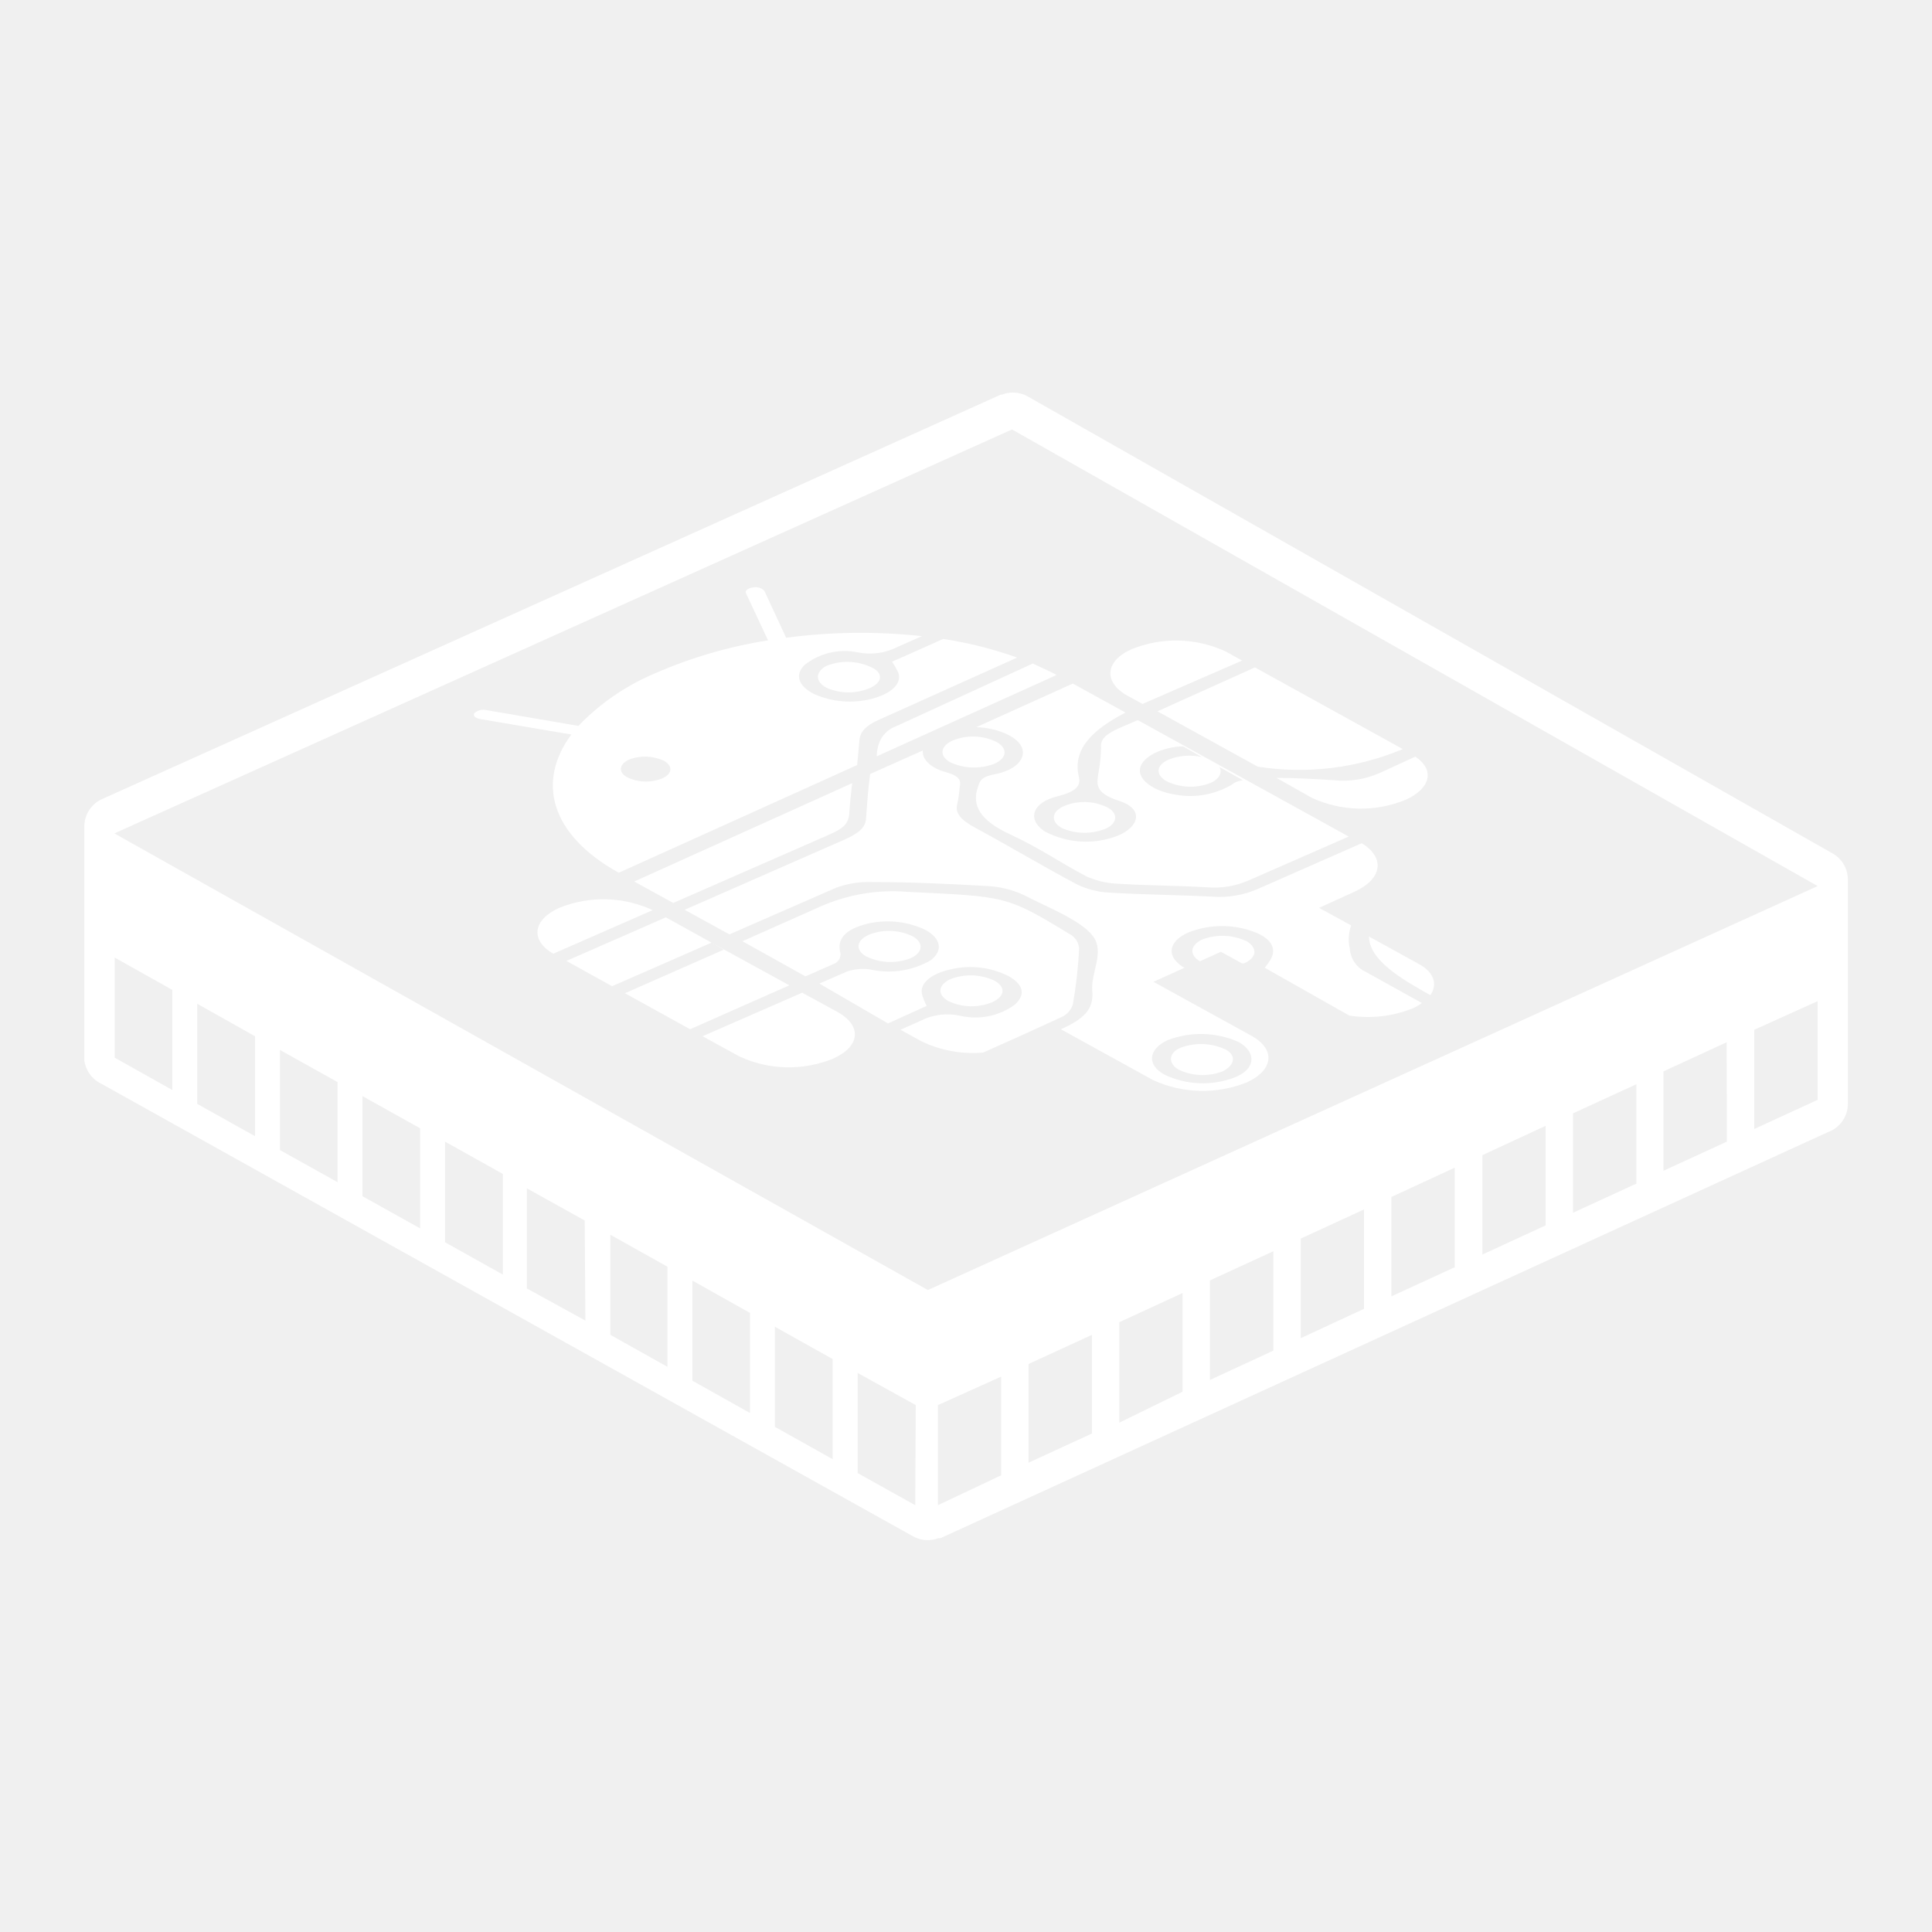
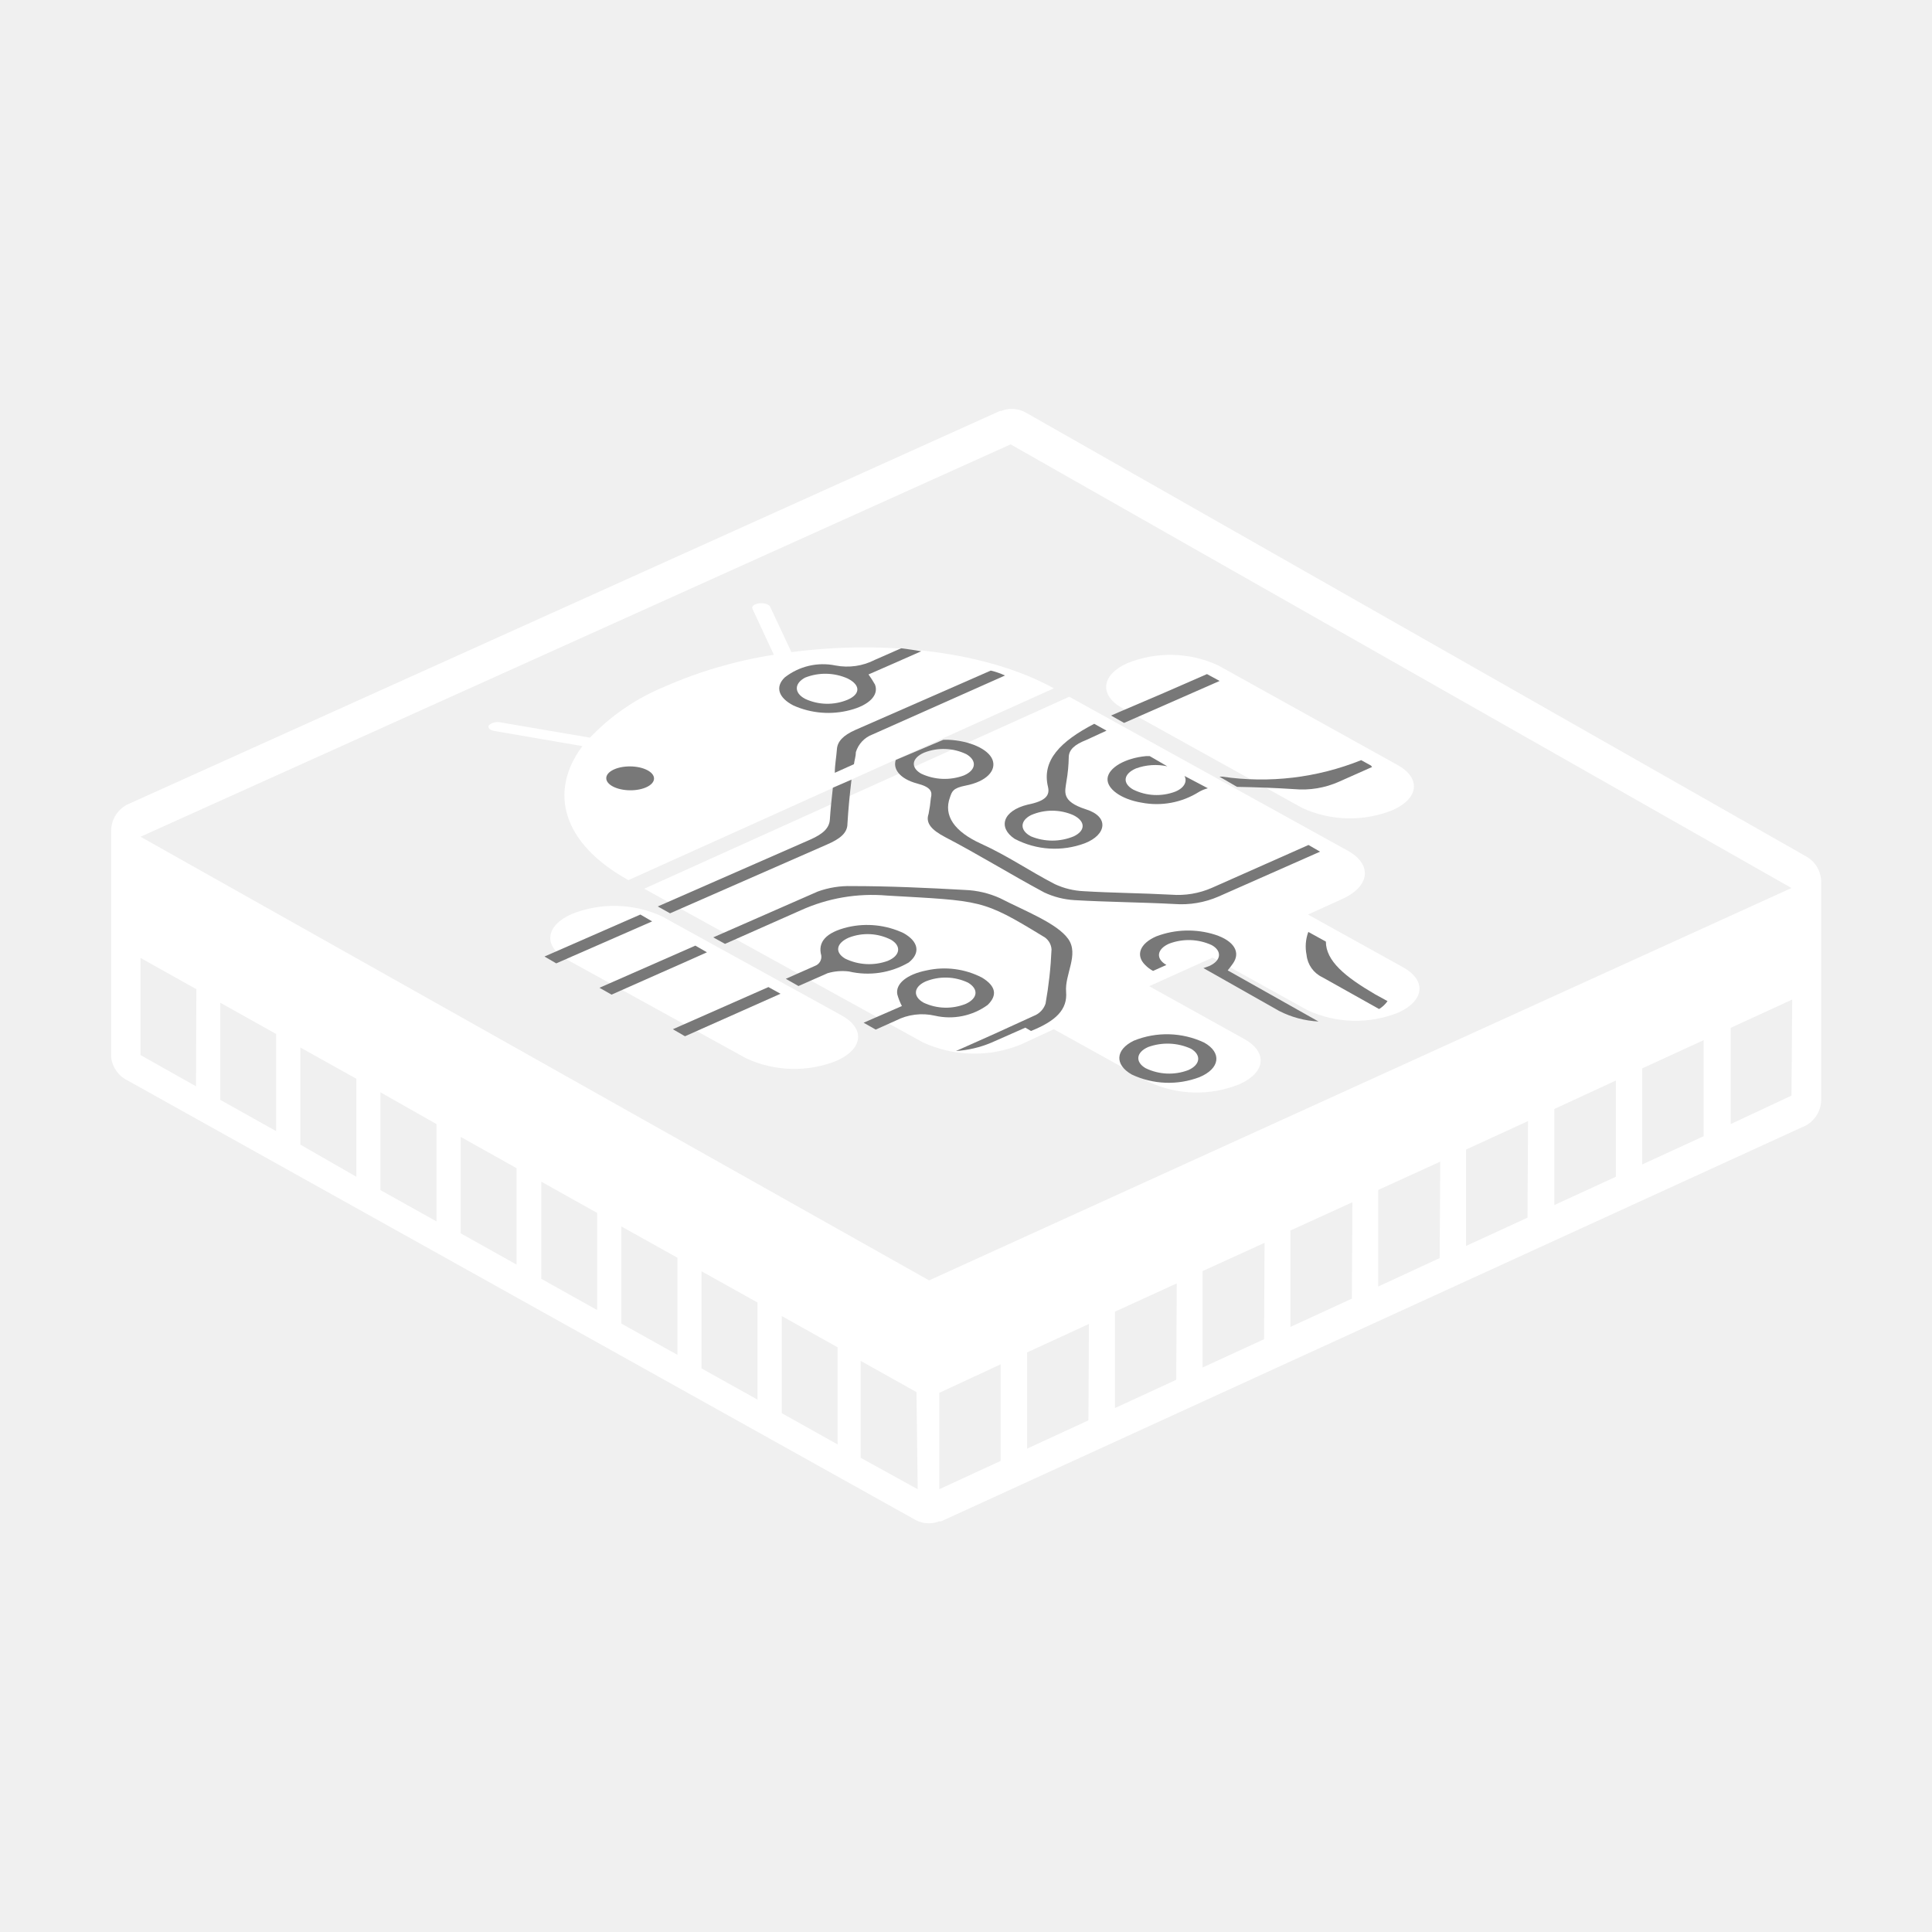
<svg xmlns="http://www.w3.org/2000/svg" viewBox="0 0 110 110">
  <defs>
-     <style>.cls-1{fill:#fff;}</style>
+     <style>.cls-1{fill:#fff;}.cls-2{fill:#787878;}</style>
  </defs>
  <g id="map">
-     <path class="cls-1" d="M104.32,48.58h0l-45.79-26h0a1.75,1.75,0,0,0-.86-.23,1.59,1.59,0,0,0-.62.12h0l-.07,0-51.11,23h0a1.72,1.72,0,0,0-1.07,1.6V60.36h0a1.73,1.73,0,0,0,1,1.36h0L52,87.48h0a1.71,1.71,0,0,0,.81.21,1.74,1.74,0,0,0,.61-.11h0l.12,0,50.53-23.12h0a1.71,1.71,0,0,0,1.14-1.62V50.08A1.71,1.71,0,0,0,104.32,48.58ZM9.81,62.06,6.53,60.22v-5.7l3.28,1.84Zm4.71,2.63-3.29-1.84v-5.7L14.52,59Zm4.7,2.62-3.28-1.83v-5.7l3.28,1.83Zm4.7,2.63-3.28-1.83v-5.7l3.28,1.83Zm4.71,2.63-3.29-1.84V65l3.29,1.84Zm4.7,2.62L30,73.36v-5.7l3.29,1.83ZM38,77.82,34.75,76v-5.7L38,72.12Zm4.7,2.63-3.28-1.84v-5.7l3.28,1.84Zm4.71,2.63-3.29-1.84v-5.7l3.29,1.84Zm4.7,2.62-3.28-1.83v-5.7L52.14,80ZM57,84,53.4,85.7V80L57,78.38Zm5.17-2.38-3.61,1.66V77.66L62.17,76Zm5.16-2.38L63.73,81V75.28l3.6-1.66ZM72.5,76.9l-3.61,1.67V72.9l3.61-1.66Zm5.16-2.38-3.6,1.67V70.52l3.6-1.66Zm5.17-2.37-3.61,1.66V68.15l3.61-1.67ZM88,69.77l-3.6,1.66V65.77L88,64.1Zm5.17-2.38-3.61,1.66V63.39l3.61-1.66ZM98.32,65l-3.61,1.66V61l3.6-1.66Zm5.17-2.38-3.61,1.66V58.63L103.49,57ZM52.83,73.45l-46.32-26,51.11-23,45.87,26Z" />
-     <path class="cls-1" d="M37.16,51.82,31.5,54.3c-1.32-.77-1.17-1.93.34-2.61A6.68,6.68,0,0,1,37.16,51.82Z" />
-     <path class="cls-1" d="M40.51,53.67l-5.66,2.48h0l-2.6-1.44,5.66-2.48Z" />
-     <path class="cls-1" d="M44.94,56.1l-5.65,2.5-3.71-2.05,5.63-2.48-.7-.4Z" />
-     <path class="cls-1" d="M47.42,60.28a6.68,6.68,0,0,1-5.32-.13L40,59q2.82-1.24,5.67-2.48l2,1.09C49.09,58.39,49,59.58,47.42,60.28Z" />
-     <path class="cls-1" d="M53.7,36.38c-1,.44-1.93.87-2.91,1.29a5.79,5.79,0,0,1,.35.61c.23.62-.35,1.2-1.48,1.5a5,5,0,0,1-3.32-.27c-.9-.46-1.1-1.1-.52-1.66a3.67,3.67,0,0,1,3-.71,3.47,3.47,0,0,0,2.31-.32l1.36-.6a32.29,32.29,0,0,0-7.73.09l-1.24-2.67a.68.68,0,0,0-.65-.19.7.7,0,0,0-.23.06c-.14.06-.21.16-.17.26l1.26,2.69a26.19,26.19,0,0,0-6.42,1.87,13.11,13.11,0,0,0-4.38,3l-5.24-.9a.77.77,0,0,0-.68.17c-.1.14.05.29.33.34l5.19.88c-2,2.7-1.18,5.72,2.7,7.87L48.8,43.56c.05-.47.09-.94.13-1.41S49.28,41.32,50,41l7.91-3.56A22.27,22.27,0,0,0,53.7,36.38Zm-16,7.94a2.46,2.46,0,0,1-2-.07c-.51-.29-.46-.73.11-1a2.54,2.54,0,0,1,2,.07C38.33,43.62,38.28,44.07,37.7,44.32Z" />
-     <path class="cls-1" d="M60.16,38.43,49.92,43.06q0-.36.12-.72a1.62,1.62,0,0,1,1-1l7.76-3.56C59.26,38,59.72,38.19,60.16,38.43Z" />
-     <path class="cls-1" d="M79.87,42.65a15.25,15.25,0,0,1-8.26,1h0l-5.71-3.15L71.45,38Z" />
-     <path class="cls-1" d="M70.72,37.61l-5.19,2.26-.48.21-.86-.47c-1.39-.77-1.27-2,.27-2.66a6.72,6.72,0,0,1,5.32.14Z" />
-     <path class="cls-1" d="M80,45.55a6.68,6.68,0,0,1-5.32-.13l-2-1.13c1.08,0,2.17.06,3.24.13A5.14,5.14,0,0,0,78.58,44l2-.92C81.69,43.81,81.49,44.89,80,45.55Z" />
-     <path class="cls-1" d="M64.78,41l-1.09.47c-.68.31-1.06.61-1,1.08a8.19,8.19,0,0,1-.14,1.39c-.08.62-.32,1.18,1.15,1.65s1.16,1.5-.08,2a5,5,0,0,1-4.15-.26c-1-.66-.72-1.65.77-2,1-.25,1.31-.59,1.19-1.08-.38-1.55.7-2.67,2.65-3.68l-3-1.65L55.59,41.4h0c1.25.05,2.37.56,2.6,1.18s-.35,1.28-1.59,1.51c-.74.15-.8.36-.91.69-.4,1.09.14,1.95,1.83,2.73s2.85,1.61,4.34,2.39a4.82,4.82,0,0,0,1.69.41c1.72.11,3.47.11,5.19.21a4.86,4.86,0,0,0,2.39-.41l5.66-2.48Zm5.46,3.61a4.65,4.65,0,0,1-3.34.63c-1.2-.19-2.06-.81-2-1.43s1-1.19,2.25-1.31l.22,0h0l1.05.6a3.26,3.26,0,0,0-1.84.13c-.75.31-.82.86-.18,1.24a3.12,3.12,0,0,0,2.49.12c.53-.22.72-.6.54-.92l1.33.75A1.67,1.67,0,0,0,70.24,44.59Z" />
-     <path class="cls-1" d="M81.44,56.66l-.6-.34c-1.75-1-2.87-1.91-2.9-3l2.74,1.51C81.63,55.31,81.88,56,81.44,56.66Z" />
-     <path class="cls-1" d="M70.83,54.85l-.12,0-1.2-.66-1.19.54c-.63-.36-.57-.93.16-1.25A3.25,3.25,0,0,1,71,53.6C71.62,54,71.55,54.53,70.83,54.85Z" />
-     <path class="cls-1" d="M61.44,54a24.87,24.87,0,0,1-.36,3.2,1.18,1.18,0,0,1-.69.73q-2.16,1-4.42,2a6.76,6.76,0,0,1-3.52-.65l-1.18-.65,1.12-.5a3.38,3.38,0,0,1,2.31-.29,3.82,3.82,0,0,0,3.07-.63c.61-.55.54-1.11-.3-1.61a4.83,4.83,0,0,0-3.25-.43c-1.16.23-1.86.79-1.73,1.42a3.43,3.43,0,0,0,.27.68l-2.2,1h0L46.65,56l1.61-.7a3,3,0,0,1,1.25-.11A4.8,4.8,0,0,0,53,54.67c.7-.55.58-1.23-.3-1.72a5,5,0,0,0-3.3-.36c-1.28.31-1.77.88-1.55,1.67a.57.57,0,0,1-.36.61l-1.63.72-3.59-2,4.36-1.94a10.21,10.21,0,0,1,5.07-.87c5.58.27,5.59.21,9.18,2.39A1,1,0,0,1,61.44,54Z" />
-     <path class="cls-1" d="M48.52,44.59c-.07.58-.13,1.17-.17,1.75s-.38.85-1.14,1.18l-8.88,3.89-2.22-1.22Z" />
-     <path class="cls-1" d="M77.77,55.34A1.58,1.58,0,0,1,76.85,54a2.31,2.31,0,0,1,.08-1.31l-1.83-1,2-.91c1.61-.73,1.78-1.95.43-2.77l-5.91,2.6a5.4,5.4,0,0,1-2.62.44c-2-.1-3.92-.11-5.86-.23a4.71,4.71,0,0,1-1.79-.45c-2-1.06-3.86-2.18-5.84-3.25-.76-.41-1.17-.82-1-1.37a7.18,7.18,0,0,0,.13-.93c.09-.38,0-.64-.8-.86s-1.3-.68-1.3-1.14a.28.28,0,0,1,0-.09l-3,1.34c-.11.84-.17,1.66-.23,2.49,0,.54-.43.89-1.22,1.24q-4.56,2-9.11,4l2.55,1.4h0l6.06-2.65a5.29,5.29,0,0,1,2-.33c2.22,0,4.45.1,6.66.23a5.56,5.56,0,0,1,2,.49c1.46.75,3.35,1.48,4,2.39s-.16,2.06-.06,3.1-.51,1.61-1.79,2.17l5.26,2.9a6.77,6.77,0,0,0,5.32.13c1.54-.7,1.66-1.89.27-2.66l-5.58-3.07,1.77-.8a1.7,1.7,0,0,1-.42-.31c-.59-.58-.33-1.27.64-1.7A5.21,5.21,0,0,1,71.24,53c1.11.36,1.52,1,1.06,1.7-.08.13-.18.25-.29.4l4.81,2.72a6.81,6.81,0,0,0,3.59-.4,3.17,3.17,0,0,0,.55-.31ZM66.46,59.23a5.27,5.27,0,0,1,4.09.11c1,.59.94,1.53-.24,2a5.08,5.08,0,0,1-4-.15C65.3,60.65,65.36,59.75,66.46,59.23Z" />
-     <path class="cls-1" d="M49.56,39.16a3.11,3.11,0,0,1-2.5,0c-.66-.35-.65-.91,0-1.25a3.19,3.19,0,0,1,2.5.06C50.3,38.28,50.27,38.83,49.56,39.16Z" />
-     <path class="cls-1" d="M51.79,54.58a3.17,3.17,0,0,1-2.5-.14c-.62-.37-.53-.92.23-1.24a3.09,3.09,0,0,1,2.48.13C52.63,53.71,52.53,54.28,51.79,54.58Z" />
-     <path class="cls-1" d="M56.49,57.06A3.08,3.08,0,0,1,54,57c-.65-.36-.6-.92.11-1.25a3.19,3.19,0,0,1,2.5.08C57.28,56.19,57.23,56.73,56.49,57.06Z" />
-     <path class="cls-1" d="M69.61,61a3.2,3.2,0,0,1-2.51-.1c-.63-.37-.56-1,.16-1.26a3.29,3.29,0,0,1,2.51.11C70.4,60.07,70.32,60.65,69.61,61Z" />
-     <path class="cls-1" d="M63,47.16a3.21,3.21,0,0,1-2.51,0c-.67-.35-.65-.92.05-1.25a3,3,0,0,1,2.49.05C63.66,46.28,63.65,46.83,63,47.16Z" />
-     <path class="cls-1" d="M56.6,43.49a3.23,3.23,0,0,1-2.5-.09c-.65-.37-.57-.93.17-1.25a3.05,3.05,0,0,1,2.48.1C57.4,42.62,57.33,43.18,56.6,43.49Z" />
+     <path class="cls-1" d="M47.91,57.81,37.7,52.18a6.49,6.49,0,0,0-5.17-.13c-1.49.67-1.61,1.83-.26,2.58l10.22,5.63a6.51,6.51,0,0,0,5.16.13C49.15,59.71,49.27,58.56,47.91,57.81Z" />
+     <path class="cls-1" d="M102.85,48.77h0L58.44,23.51h0a1.7,1.7,0,0,0-.84-.23,1.53,1.53,0,0,0-.6.12h0l-.07,0L7.33,45.77h0a1.67,1.67,0,0,0-1,1.55V60.2h0a1.68,1.68,0,0,0,.94,1.32h0l44.82,25h0a1.6,1.6,0,0,0,.79.21,1.67,1.67,0,0,0,.59-.11h0l.11,0,49-22.43h0a1.69,1.69,0,0,0,1.11-1.57V50.23A1.67,1.67,0,0,0,102.85,48.77ZM11.16,61.85,8,60.07V54.54l3.18,1.78Zm4.56,2.55-3.18-1.78V57.09l3.18,1.78ZM20.29,67,17.1,65.17V59.64l3.19,1.78Zm4.56,2.54-3.19-1.78V62.19L24.85,64ZM29.41,72l-3.18-1.78V64.73l3.18,1.78ZM34,74.59l-3.18-1.78V67.28L34,69.06Zm4.57,2.55-3.19-1.78V69.83l3.19,1.78Zm4.56,2.55-3.19-1.78V72.38l3.19,1.78Zm4.56,2.55-3.18-1.78V74.93l3.18,1.78Zm4.56,2.55L49,83V77.48l3.18,1.78Zm4.72-1.61-3.49,1.61V79.3l3.49-1.62Zm5-2.31-3.49,1.61V77L62,75.38Zm5-2.31-3.49,1.61V74.68L67,73.07Zm5-2.31-3.5,1.61V72.37L72,70.76Zm5-2.31-3.5,1.61V70.06L77,68.45Zm5-2.31-3.5,1.62v-5.5L82,66.14Zm5-2.3-3.5,1.61V65.45L87,63.83ZM92,67l-3.5,1.61V63.14L92,61.52Zm5-2.31-3.5,1.61V60.83L97,59.22Zm5-2.31L98.54,64V58.52l3.5-1.61ZM52.9,72.9,8,47.64,57.54,25.3,102,50.56Z" />
+     <path class="cls-1" d="M45.06,37.13l-1.21-2.58c-.06-.14-.34-.23-.62-.2a.7.7,0,0,0-.23.06c-.14.06-.2.16-.16.25l1.22,2.62a24.92,24.92,0,0,0-6.23,1.82A12.25,12.25,0,0,0,33.59,42l-5.09-.87a.75.75,0,0,0-.66.16c-.1.14.05.29.32.33l5,.86c-1.95,2.61-1.14,5.55,2.62,7.63L60,39.19C56.24,37.11,50.47,36.42,45.06,37.13Z" />
+     <path class="cls-1" d="M63.92,40.33,74.14,46a6.51,6.51,0,0,0,5.16.12c1.5-.67,1.61-1.83.26-2.57L69.35,37.88a6.53,6.53,0,0,0-5.17-.12C62.69,38.43,62.57,39.59,63.92,40.33Z" />
+     <path class="cls-1" d="M52.53,59.34a7,7,0,0,0,5.57.14L60,58.6l5.41,3a6.46,6.46,0,0,0,5.16.13c1.5-.67,1.62-1.83.26-2.58l-5.4-3,3.61-1.63,5.41,3a6.53,6.53,0,0,0,5.17.13c1.49-.68,1.61-1.83.26-2.58l-5.41-3,1.94-.88c1.62-.73,1.74-2,.28-2.78L60.88,39.67,36.68,50.6Z" />
+     <ellipse class="cls-2" cx="35.88" cy="44.32" rx="0.68" ry="1.36" transform="translate(-8.76 79.8) rotate(-89.49)" />
+     <path class="cls-2" d="M40.25,54.22c-1.8.81-3.62,1.6-5.43,2.41h0l-.69-.39,5.46-2.4Z" />
+     <path class="cls-2" d="M37.13,52.46l-5.46,2.39L31,54.46l5.46-2.39Z" />
+     <path class="cls-2" d="M57.22,38.46l-7.55,3.36a1.56,1.56,0,0,0-.94,1c0,.23-.08.46-.11.69L47.53,44c0-.45.09-.9.12-1.34s.35-.79,1.05-1.1l7.71-3.38Q56.83,38.28,57.22,38.46Z" />
+     <path class="cls-2" d="M49.45,38.4c1-.43,2-.88,3-1.32-.37-.07-.75-.12-1.14-.17l-1.5.66a3.46,3.46,0,0,1-2.24.32,3.53,3.53,0,0,0-2.89.68c-.56.54-.36,1.16.5,1.6a4.87,4.87,0,0,0,3.22.26c1.08-.28,1.65-.85,1.42-1.45A6.25,6.25,0,0,0,49.45,38.4Zm-1.19,1.44a3,3,0,0,1-2.42-.05c-.64-.34-.62-.88,0-1.21a3.13,3.13,0,0,1,2.42.05C49,39,49,39.52,48.26,39.84Z" />
+     <path class="cls-2" d="M69.44,38.77,64,41.16l-.74-.42.46-.2q2.53-1.07,5-2.16Z" />
+     <path class="cls-2" d="M78.12,43.67l-1.89.84a5.12,5.12,0,0,1-2.54.42c-1.08-.07-2.17-.11-3.26-.13h0l-1-.58.17,0a15.25,15.25,0,0,0,7.9-.94l.56.31Z" />
+     <path class="cls-2" d="M44.44,56.58,39,59l-.69-.4,5.44-2.4Z" />
+     <path class="cls-2" d="M48.48,44.39c-.1.84-.18,1.67-.23,2.51,0,.52-.41.86-1.18,1.19L38.15,52l-.7-.39,8.69-3.81c.74-.33,1.08-.66,1.11-1.15s.1-1.2.17-1.8Z" />
+     <path class="cls-2" d="M60.7,56.48c.08,1-.58,1.65-2,2.22h0l-.32-.19-1.95.86a6.24,6.24,0,0,1-2,.47q2.27-1,4.43-2a1.13,1.13,0,0,0,.67-.7,23.17,23.17,0,0,0,.34-3.09.91.91,0,0,0-.5-.75c-3.46-2.11-3.48-2-8.87-2.31a9.83,9.83,0,0,0-4.91.84l-4.31,1.91-.67-.37,5.95-2.61a5.25,5.25,0,0,1,1.93-.31c2.15,0,4.31.1,6.45.22a5.32,5.32,0,0,1,2,.47c1.42.73,3.25,1.43,3.88,2.32S60.61,55.48,60.7,56.48Z" />
+     <path class="cls-2" d="M51.45,53.13a4.88,4.88,0,0,0-3.19-.34c-1.24.3-1.71.85-1.5,1.61a.55.55,0,0,1-.35.59l-1.67.74.72.41,1.66-.73a3,3,0,0,1,1.21-.1,4.64,4.64,0,0,0,3.41-.51C52.42,54.26,52.3,53.61,51.45,53.13Zm-.91,1.58a3.11,3.11,0,0,1-2.42-.13c-.61-.36-.51-.89.22-1.2a2.94,2.94,0,0,1,2.4.13C51.34,53.87,51.25,54.42,50.54,54.71Z" />
+     <path class="cls-2" d="M55.91,55.66a4.66,4.66,0,0,0-3.15-.41c-1.12.22-1.79.76-1.67,1.37a3.46,3.46,0,0,0,.26.66l-2.18.95.69.39L51,58.11a3.27,3.27,0,0,1,2.23-.28,3.7,3.7,0,0,0,3-.61C56.79,56.68,56.72,56.15,55.91,55.66ZM55,57.15a3,3,0,0,1-2.41-.06c-.63-.35-.58-.9.11-1.21a3,3,0,0,1,2.42.07C55.72,56.31,55.68,56.83,55,57.15Z" />
+     <path class="cls-2" d="M68.56,59.36a5,5,0,0,0-4-.11c-1.06.51-1.11,1.37-.12,1.93a4.93,4.93,0,0,0,3.85.15C69.47,60.84,69.58,59.93,68.56,59.36Zm-.91,1.57a3.07,3.07,0,0,1-2.42-.11c-.61-.35-.55-.91.15-1.21a3.23,3.23,0,0,1,2.43.1C68.42,60.07,68.34,60.63,67.65,60.93Z" />
+     <path class="cls-2" d="M68.77,44.88a2.06,2.06,0,0,0-.51.21A4.52,4.52,0,0,1,65,45.7c-1.16-.19-2-.79-1.94-1.39s1-1.15,2.19-1.26l.21,0h0l1,.58a3.23,3.23,0,0,0-1.78.12c-.72.31-.79.84-.17,1.2a3,3,0,0,0,2.41.12c.51-.21.69-.58.52-.89Z" />
+     <path class="cls-2" d="M61.83,46.08c-1.43-.46-1.19-1-1.11-1.6a8.81,8.81,0,0,0,.13-1.35c0-.45.34-.74,1-1L63,41.6l-.7-.39c-1.92,1-3,2.08-2.63,3.6.11.47-.13.8-1.15,1-1.44.35-1.71,1.31-.75,1.95a4.9,4.9,0,0,0,4,.25C63,47.53,63.17,46.5,61.83,46.08Zm-.7,1.54a3.19,3.19,0,0,1-2.43,0c-.65-.34-.63-.89,0-1.21a3,3,0,0,1,2.41,0C61.82,46.76,61.81,47.3,61.13,47.62Z" />
+     <path class="cls-2" d="M75.16,48.49l-.66-.38L69,50.55a4.81,4.81,0,0,1-2.31.39c-1.67-.09-3.36-.1-5-.2a4.34,4.34,0,0,1-1.63-.4c-1.45-.75-2.68-1.61-4.2-2.3s-2.16-1.6-1.77-2.65c.11-.32.16-.52.88-.66,1.2-.23,1.77-.86,1.54-1.47s-1.31-1.09-2.52-1.14h-.28L51,43.27h0c-.17.52.24,1.08,1.22,1.34.8.21.87.47.78.83a8.86,8.86,0,0,1-.13.9c-.19.54.2.93.94,1.32,1.92,1,3.72,2.12,5.64,3.15a4.68,4.68,0,0,0,1.73.44c1.89.11,3.79.12,5.68.22a5.31,5.31,0,0,0,2.53-.43l5.77-2.55ZM52.45,44.05c-.62-.35-.55-.89.17-1.2a3,3,0,0,1,2.4.09c.62.36.56.91-.14,1.21A3.14,3.14,0,0,1,52.45,44.05Z" />
+     <path class="cls-2" d="M79,57a1.61,1.61,0,0,1-.48.45l-3.23-1.81a1.58,1.58,0,0,1-.9-1.27,2.4,2.4,0,0,1,.1-1.31l1,.55c0,1.1,1.09,2,2.8,3Z" />
+     <path class="cls-2" d="M75.07,58.16a5.53,5.53,0,0,1-2.24-.6l-4.31-2.44.31-.11c.7-.3.77-.86.16-1.2a3.14,3.14,0,0,0-2.43-.08c-.7.31-.77.86-.15,1.21l0,0-.76.34a1.88,1.88,0,0,1-.44-.33c-.57-.55-.32-1.23.63-1.64a5.1,5.1,0,0,1,3.35-.09c1.07.35,1.47,1,1,1.65-.08.12-.18.24-.29.38Z" />
  </g>
</svg>
